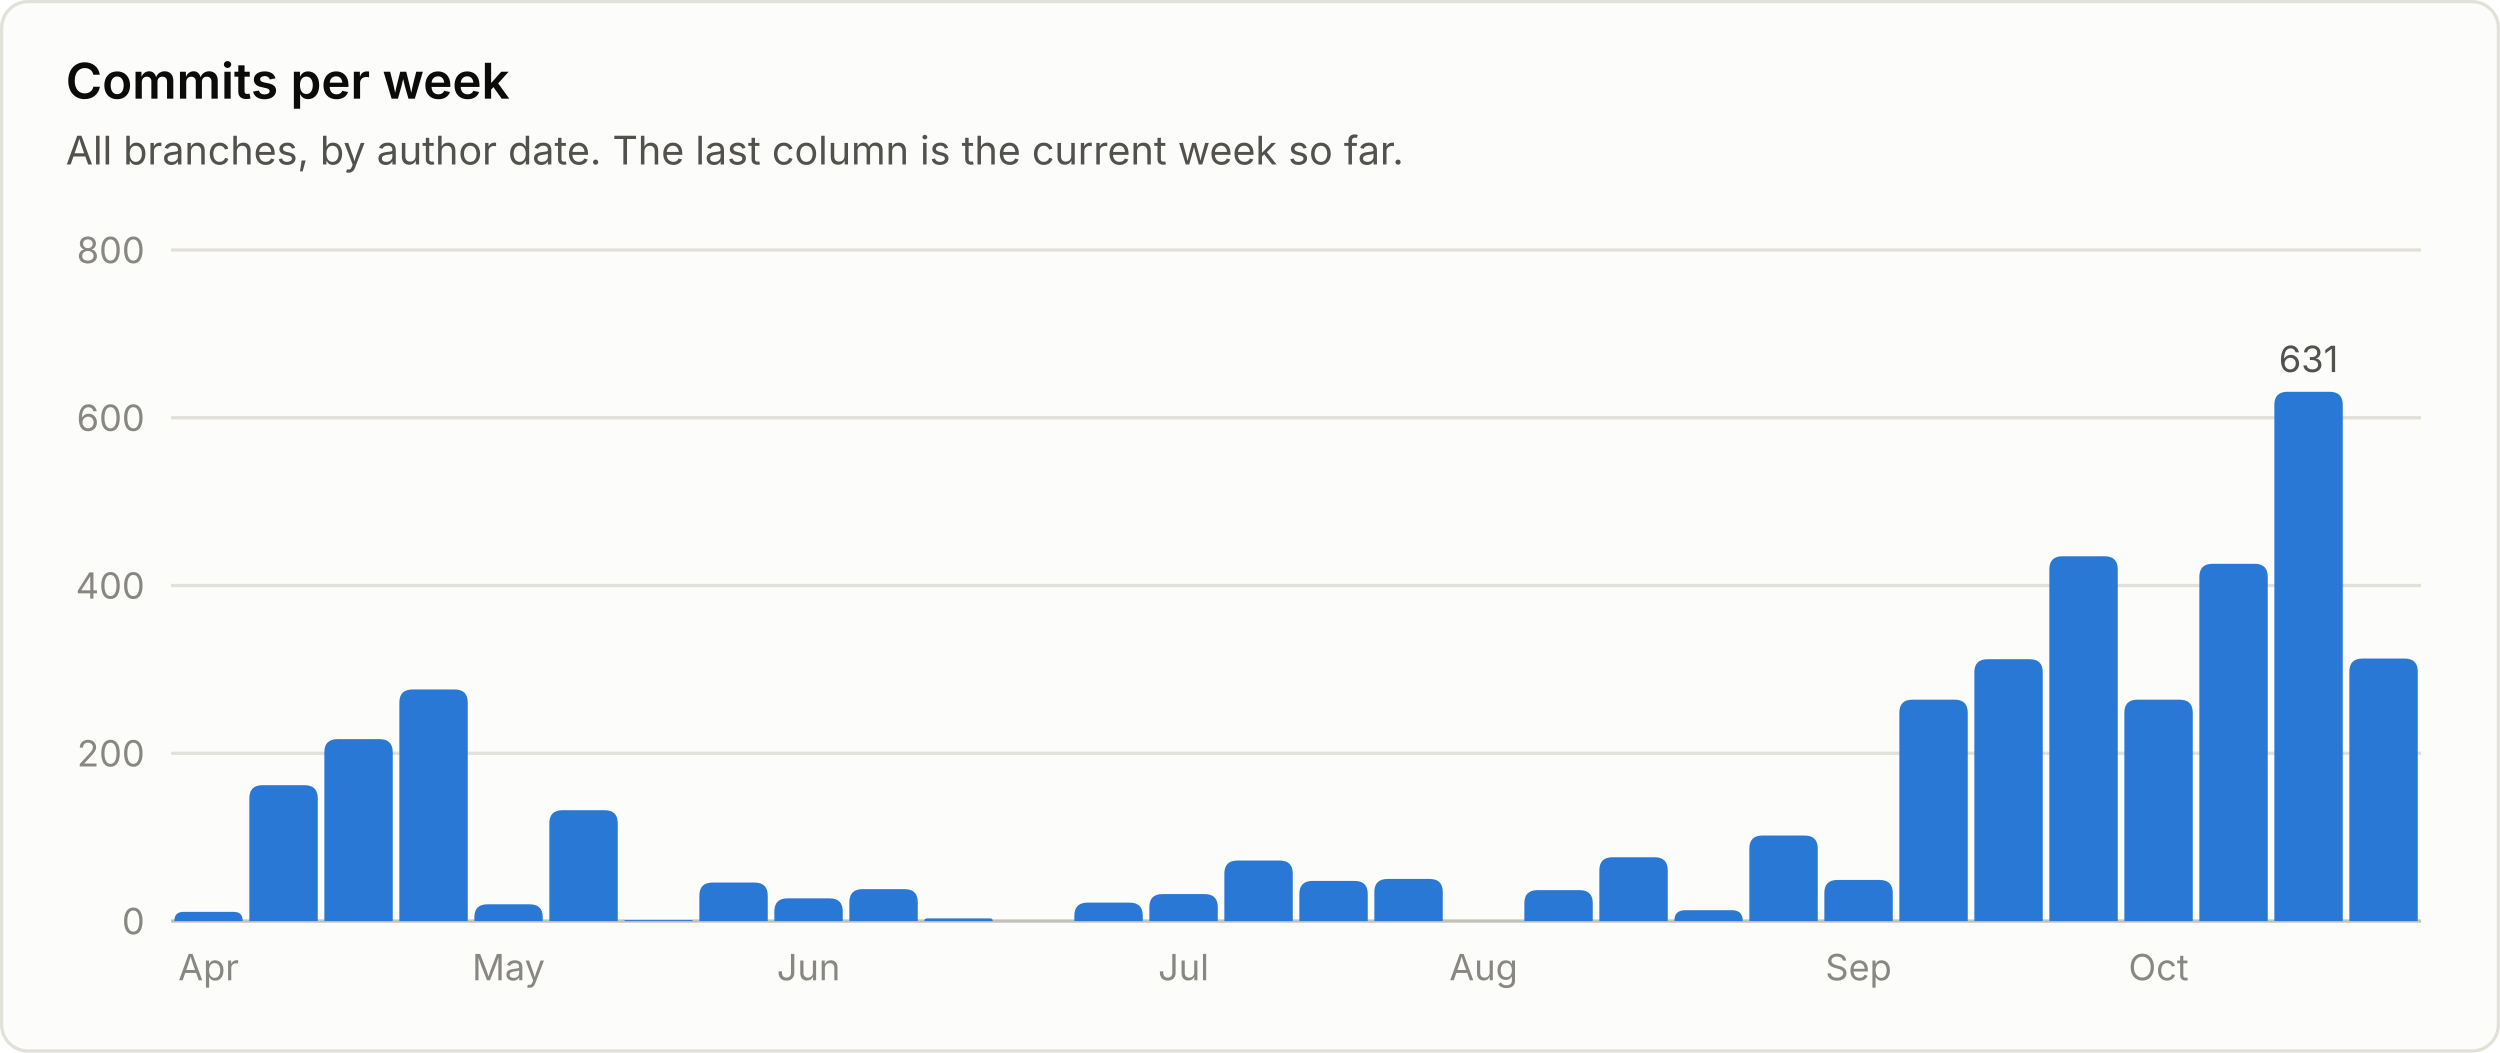
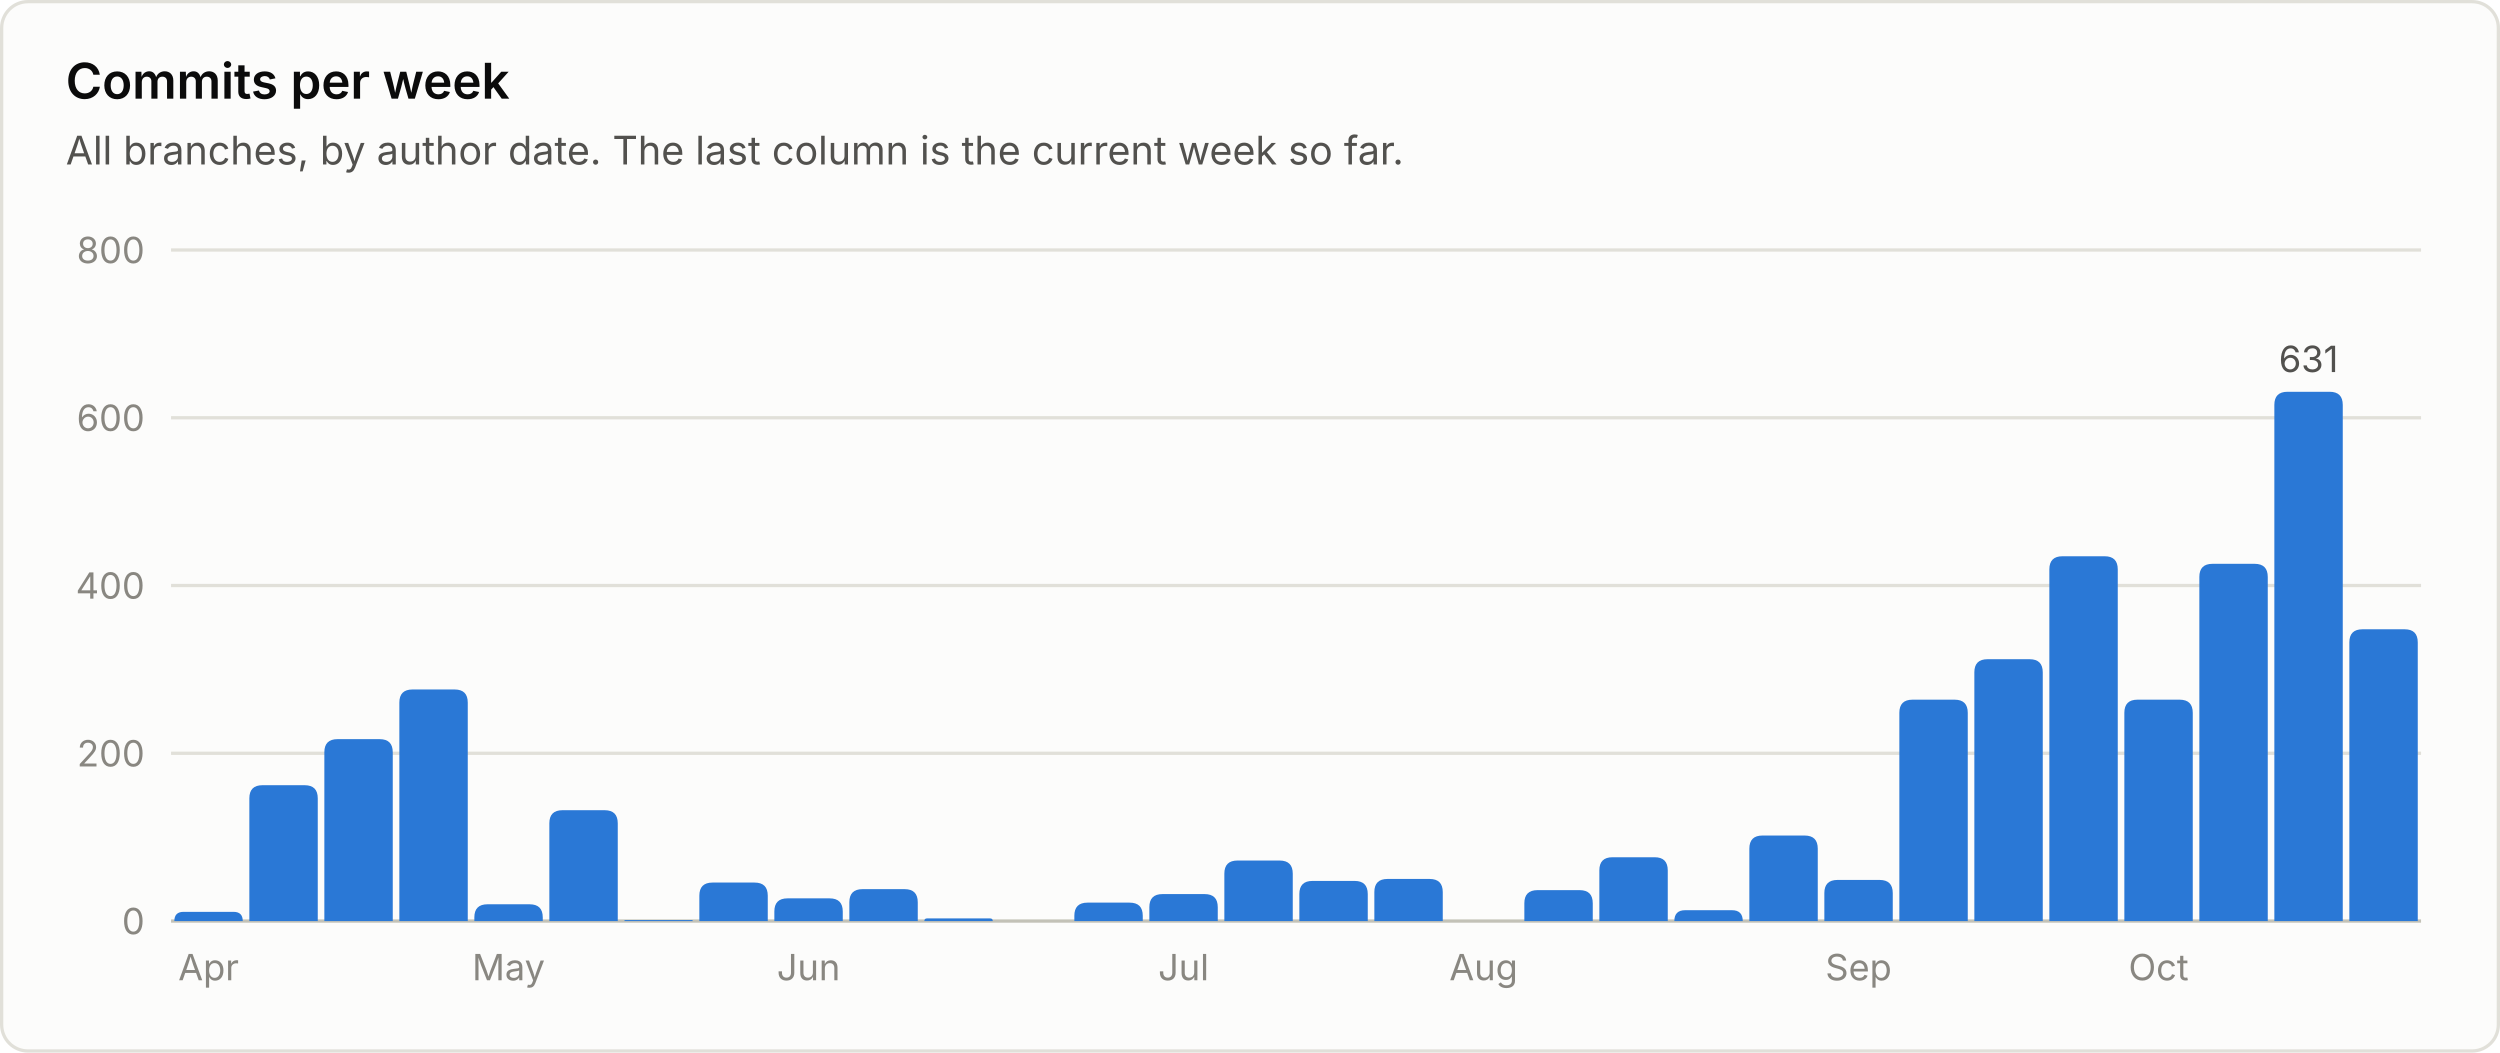
<svg xmlns="http://www.w3.org/2000/svg" viewBox="0 0 760 320" width="760" height="320" role="img" font-family="system-ui, -apple-system, 'Segoe UI', sans-serif">
  <rect x="0.5" y="0.5" width="759" height="319" rx="8" fill="#fcfcfb" stroke="#e1e0d9" />
  <text x="20.0" y="30.0" fill="#0b0b0b" font-size="15" font-weight="600" text-anchor="start">Commits per week</text>
  <text x="20.0" y="50.0" fill="#52514e" font-size="12" font-weight="400" text-anchor="start">All branches, by author date. The last column is the current week so far.</text>
  <line x1="52" y1="280.0" x2="736" y2="280.0" stroke="#c3c2b7" stroke-width="1" />
  <text x="44.0" y="284.0" fill="#898781" font-size="11" font-weight="400" text-anchor="end">0</text>
  <line x1="52" y1="229.0" x2="736" y2="229.0" stroke="#e1e0d9" stroke-width="1" />
  <text x="44.0" y="233.0" fill="#898781" font-size="11" font-weight="400" text-anchor="end">200</text>
  <line x1="52" y1="178.0" x2="736" y2="178.0" stroke="#e1e0d9" stroke-width="1" />
  <text x="44.0" y="182.0" fill="#898781" font-size="11" font-weight="400" text-anchor="end">400</text>
  <line x1="52" y1="127.0" x2="736" y2="127.0" stroke="#e1e0d9" stroke-width="1" />
  <text x="44.0" y="131.0" fill="#898781" font-size="11" font-weight="400" text-anchor="end">600</text>
  <line x1="52" y1="76.0" x2="736" y2="76.0" stroke="#e1e0d9" stroke-width="1" />
  <text x="44.0" y="80.0" fill="#898781" font-size="11" font-weight="400" text-anchor="end">800</text>
  <path d="M53.0 280.0 V280.0 Q53.0 277.2 55.8 277.2 H71.0 Q73.8 277.2 73.8 280.0 V280.0 Z" fill="#2a78d6" />
  <text x="63.4" y="298.0" fill="#898781" font-size="11" font-weight="400" text-anchor="middle">Apr</text>
  <path d="M75.8 280.0 V242.7 Q75.8 238.7 79.8 238.7 H92.6 Q96.6 238.7 96.6 242.7 V280.0 Z" fill="#2a78d6" />
  <path d="M98.6 280.0 V228.7 Q98.6 224.7 102.6 224.7 H115.4 Q119.4 224.7 119.4 228.7 V280.0 Z" fill="#2a78d6" />
  <path d="M121.4 280.0 V213.6 Q121.4 209.6 125.4 209.6 H138.2 Q142.2 209.6 142.2 213.6 V280.0 Z" fill="#2a78d6" />
  <path d="M144.2 280.0 V278.9 Q144.2 274.9 148.2 274.9 H161.0 Q165.0 274.9 165.0 278.9 V280.0 Z" fill="#2a78d6" />
  <text x="154.6" y="298.0" fill="#898781" font-size="11" font-weight="400" text-anchor="middle">May</text>
  <path d="M167.0 280.0 V250.3 Q167.0 246.3 171.0 246.3 H183.8 Q187.8 246.3 187.8 250.3 V280.0 Z" fill="#2a78d6" />
  <path d="M189.8 280.0 V280.0 Q189.8 279.7 190.1 279.7 H210.3 Q210.6 279.7 210.6 280.0 V280.0 Z" fill="#2a78d6" />
  <path d="M212.6 280.0 V272.3 Q212.6 268.3 216.6 268.3 H229.4 Q233.4 268.3 233.4 272.3 V280.0 Z" fill="#2a78d6" />
  <path d="M235.4 280.0 V277.1 Q235.4 273.1 239.4 273.1 H252.2 Q256.2 273.1 256.2 277.1 V280.0 Z" fill="#2a78d6" />
  <text x="245.8" y="298.0" fill="#898781" font-size="11" font-weight="400" text-anchor="middle">Jun</text>
  <path d="M258.2 280.0 V274.3 Q258.2 270.3 262.2 270.3 H275.0 Q279.0 270.3 279.0 274.3 V280.0 Z" fill="#2a78d6" />
  <path d="M281.0 280.0 V280.0 Q281.0 279.2 281.8 279.2 H301.0 Q301.8 279.2 301.8 280.0 V280.0 Z" fill="#2a78d6" />
  <path d="M326.6 280.0 V278.4 Q326.6 274.4 330.6 274.4 H343.4 Q347.4 274.4 347.4 278.4 V280.0 Z" fill="#2a78d6" />
  <path d="M349.4 280.0 V275.8 Q349.4 271.8 353.4 271.8 H366.2 Q370.2 271.8 370.2 275.8 V280.0 Z" fill="#2a78d6" />
  <text x="359.8" y="298.0" fill="#898781" font-size="11" font-weight="400" text-anchor="middle">Jul</text>
  <path d="M372.2 280.0 V265.6 Q372.2 261.6 376.2 261.6 H389.0 Q393.0 261.6 393.0 265.6 V280.0 Z" fill="#2a78d6" />
  <path d="M395.0 280.0 V271.8 Q395.0 267.8 399.0 267.8 H411.8 Q415.8 267.8 415.8 271.8 V280.0 Z" fill="#2a78d6" />
  <path d="M417.8 280.0 V271.2 Q417.8 267.2 421.8 267.2 H434.6 Q438.6 267.2 438.6 271.2 V280.0 Z" fill="#2a78d6" />
  <text x="451.0" y="298.0" fill="#898781" font-size="11" font-weight="400" text-anchor="middle">Aug</text>
  <path d="M463.4 280.0 V274.6 Q463.4 270.6 467.4 270.6 H480.2 Q484.2 270.6 484.2 274.6 V280.0 Z" fill="#2a78d6" />
  <path d="M486.2 280.0 V264.6 Q486.2 260.6 490.2 260.6 H503.0 Q507.0 260.6 507.0 264.6 V280.0 Z" fill="#2a78d6" />
  <path d="M509.0 280.0 V280.0 Q509.0 276.7 512.3 276.7 H526.5 Q529.8 276.7 529.8 280.0 V280.0 Z" fill="#2a78d6" />
  <path d="M531.8 280.0 V258.0 Q531.8 254.0 535.8 254.0 H548.6 Q552.6 254.0 552.6 258.0 V280.0 Z" fill="#2a78d6" />
  <path d="M554.6 280.0 V271.5 Q554.6 267.5 558.6 267.5 H571.4 Q575.4 267.5 575.4 271.5 V280.0 Z" fill="#2a78d6" />
  <text x="565.0" y="298.0" fill="#898781" font-size="11" font-weight="400" text-anchor="middle">Sep</text>
  <path d="M577.4 280.0 V216.7 Q577.4 212.7 581.4 212.7 H594.2 Q598.2 212.7 598.2 216.7 V280.0 Z" fill="#2a78d6" />
  <path d="M600.2 280.0 V204.4 Q600.2 200.4 604.2 200.4 H617.0 Q621.0 200.4 621.0 204.4 V280.0 Z" fill="#2a78d6" />
  <path d="M623.0 280.0 V173.1 Q623.0 169.1 627.0 169.1 H639.8 Q643.8 169.1 643.8 173.1 V280.0 Z" fill="#2a78d6" />
  <path d="M645.8 280.0 V216.7 Q645.8 212.7 649.8 212.7 H662.6 Q666.6 212.7 666.6 216.7 V280.0 Z" fill="#2a78d6" />
  <text x="656.2" y="298.0" fill="#898781" font-size="11" font-weight="400" text-anchor="middle">Oct</text>
  <path d="M668.6 280.0 V175.4 Q668.6 171.4 672.6 171.4 H685.4 Q689.4 171.4 689.4 175.4 V280.0 Z" fill="#2a78d6" />
  <path d="M691.4 280.0 V123.1 Q691.4 119.1 695.4 119.1 H708.2 Q712.2 119.1 712.2 123.1 V280.0 Z" fill="#2a78d6" />
  <text x="701.8" y="113.1" fill="#52514e" font-size="11" font-weight="400" text-anchor="middle">631</text>
-   <path d="M714.2 280.0 V204.2 Q714.2 200.2 718.2 200.2 H731.0 Q735.0 200.2 735.0 204.2 V280.0 Z" fill="#2a78d6" />
+   <path d="M714.2 280.0 V195.3 Q714.2 191.3 718.2 191.3 H731.0 Q735.0 191.3 735.0 195.3 V280.0 Z" fill="#2a78d6" />
</svg>
